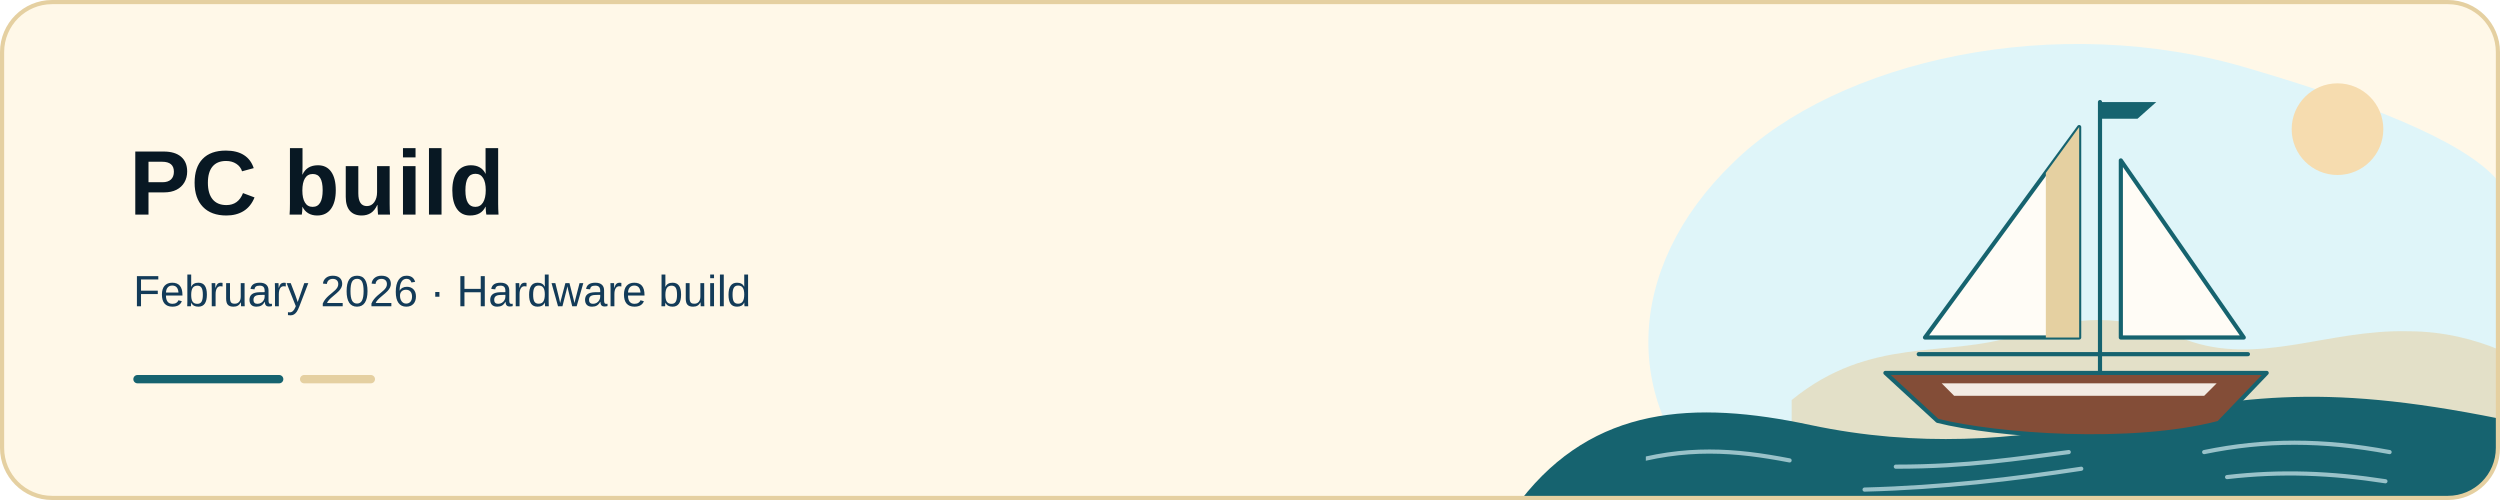
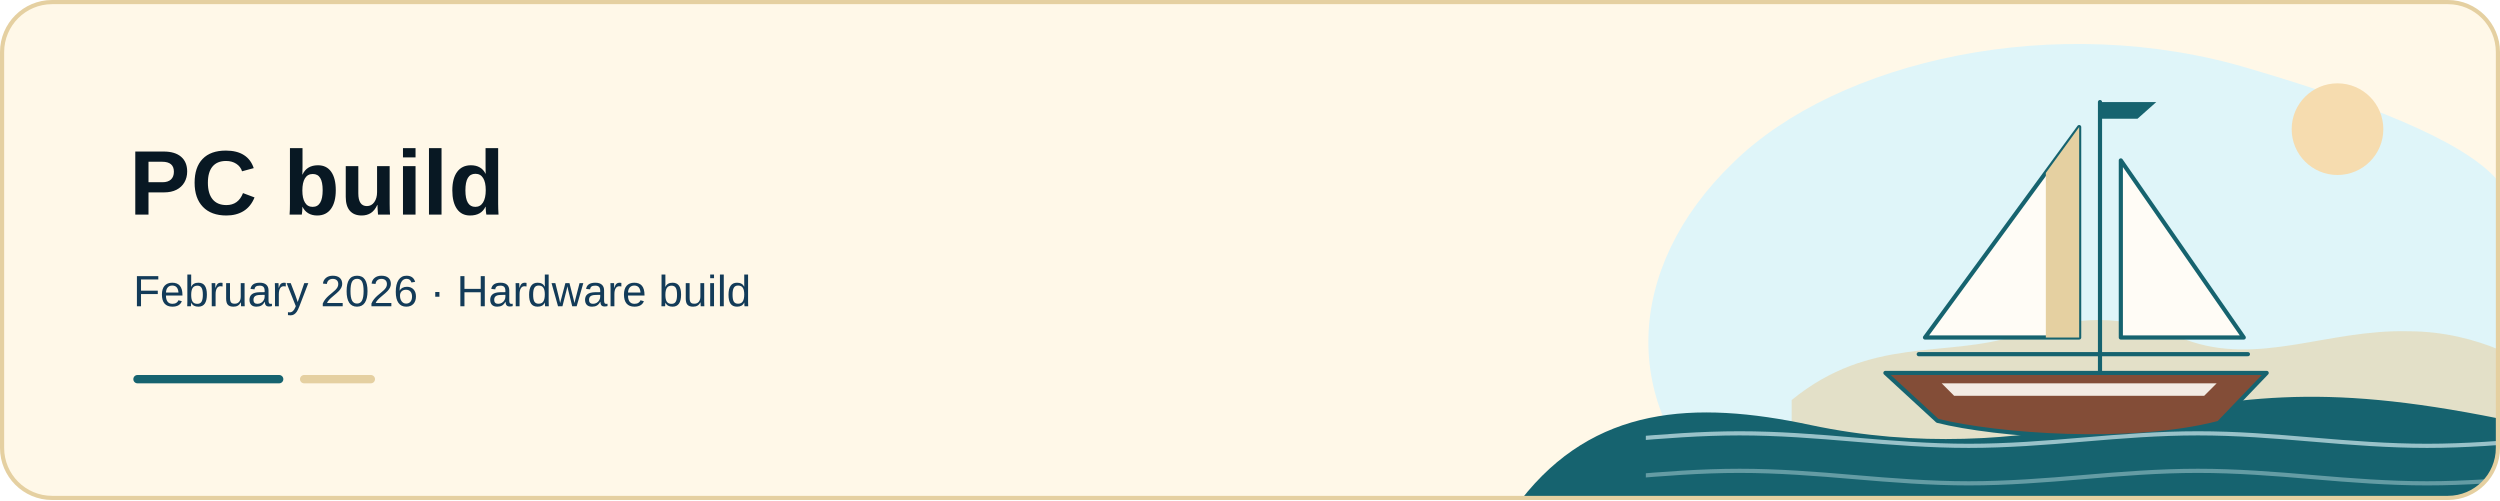
<svg xmlns="http://www.w3.org/2000/svg" width="1200" height="240" viewBox="0 0 1200 240" role="img" aria-labelledby="title description">
  <defs>
    <clipPath id="edge">
      <rect x="1" y="1" width="1198" height="238" rx="24" />
    </clipPath>
    <clipPath id="sailing-area">
      <rect x="790" y="24" width="410" height="216" />
    </clipPath>
    <g id="boat">
      <path class="rigging" d="M1008 49v138m-87-17h158" />
      <path class="sail" d="m998 61-74 101h74Z" />
      <path class="rigging" d="m998 61-74 101h74Z" />
      <path class="gold" d="m998 61-16 22v79h16Z" />
      <path class="sail" d="m1018 77 59 85h-59Z" />
      <path class="rigging" d="m1018 77 59 85h-59Z" />
      <path class="accent" d="M1008 49h27l-9 8h-18Z" />
      <path class="hull" d="M905 179h183l-23 24c-42 11-107 6-135-1Z" />
      <path class="rigging" d="M905 179h183l-23 24c-42 11-107 6-135-1Z" />
      <path class="sail" opacity=".9" d="M932 184h132l-6 6H938Z" />
    </g>
  </defs>
  <style>
    .sky{fill:#fff8e8}.wash{fill:#dff5f9}.coast{fill:#e5d0a1}.ocean{fill:#16636f}.sun{fill:#f6dcaf}.sail{fill:#fffcf6}.hull{fill:#834d37}.ink{fill:#081823}.muted{fill:#133b58}.accent{fill:#16636f}.gold{fill:#e5d0a1}.line{fill:#16636f}.wave{fill:#dff5f9}.border{fill:#e5d0a1}.rigging{fill:none;stroke:#16636f;stroke-width:2;stroke-linecap:round;stroke-linejoin:round}.wave{fill:none;stroke:#dff5f9;stroke-width:2;stroke-linecap:round;opacity:.65}.border{fill:none;stroke:#e5d0a1;stroke-width:2}
-     .boat-track{animation:sail-by 24s linear infinite}
-     .boat-rock{transform-origin:1000px 184px;animation:gentle-bob 4s ease-in-out infinite}
-     .water-drift{animation:water-sway 8s ease-in-out infinite}
-     @keyframes sail-by{from{transform:translateX(0)}to{transform:translateX(540px)}}
-     @keyframes gentle-bob{0%,50%,100%{transform:translateY(0) rotate(0deg)}25%{transform:translateY(1.5px) rotate(0.6deg)}75%{transform:translateY(-1.5px) rotate(-0.6deg)}}
-     @keyframes water-sway{0%,50%,100%{transform:translateX(0)}25%{transform:translateX(4px)}75%{transform:translateX(-4px)}}
-     @media(prefers-reduced-motion:reduce){.boat-track,.boat-rock,.water-drift{animation:none;transform:none}}
+     .boat-rock{transform-origin:1000px 184px;animation:gentle-bob 8s ease-in-out infinite}
+     .surface-wave{animation:passing-wave 8s ease-in-out infinite}
+     .wave-back{animation-delay:-2s}
+     .breeze{animation:sea-breeze 8s ease-in-out infinite;opacity:0}
+     .breeze-lines{fill:none;stroke:#16636f;stroke-width:1.5;stroke-linecap:round}
+     .still-water{display:none}
+     @keyframes gentle-bob{0%,50%,100%{transform:translateY(0) rotate(0deg)}25%{transform:translateY(3px) rotate(0.35deg)}75%{transform:translateY(-3px) rotate(-0.35deg)}}
+     @keyframes passing-wave{0%,100%{d:path('M780 211 C798.333 209.429 816.667 208 835 208 C853.333 208 871.667 209.429 890 211 C908.333 212.571 926.667 214 945 214 C963.333 214 981.667 212.571 1000 211 C1018.333 209.429 1036.667 208 1055 208 C1073.333 208 1091.667 209.429 1110 211 C1128.333 212.571 1146.667 214 1165 214 C1183.333 214 1201.667 212.571 1220 211')}25%{d:path('M780 214 C798.333 214 816.667 212.571 835 211 C853.333 209.429 871.667 208 890 208 C908.333 208 926.667 209.429 945 211 C963.333 212.571 981.667 214 1000 214 C1018.333 214 1036.667 212.571 1055 211 C1073.333 209.429 1091.667 208 1110 208 C1128.333 208 1146.667 209.429 1165 211 C1183.333 212.571 1201.667 214 1220 214')}50%{d:path('M780 211 C798.333 212.571 816.667 214 835 214 C853.333 214 871.667 212.571 890 211 C908.333 209.429 926.667 208 945 208 C963.333 208 981.667 209.429 1000 211 C1018.333 212.571 1036.667 214 1055 214 C1073.333 214 1091.667 212.571 1110 211 C1128.333 209.429 1146.667 208 1165 208 C1183.333 208 1201.667 209.429 1220 211')}75%{d:path('M780 208 C798.333 208 816.667 209.429 835 211 C853.333 212.571 871.667 214 890 214 C908.333 214 926.667 212.571 945 211 C963.333 209.429 981.667 208 1000 208 C1018.333 208 1036.667 209.429 1055 211 C1073.333 212.571 1091.667 214 1110 214 C1128.333 214 1146.667 212.571 1165 211 C1183.333 209.429 1201.667 208 1220 208')}}
+     @keyframes sea-breeze{0%{transform:translateX(-120px);opacity:0}25%{transform:translateX(-40px);opacity:0.22}50%{transform:translateX(40px);opacity:0.132}75%,100%{transform:translateX(120px);opacity:0}}
+     @media(prefers-reduced-motion:reduce){.boat-rock,.surface-wave,.breeze{animation:none;transform:none}.animated-water,.breeze{display:none}.still-water{display:inline}}
  </style>
  <g clip-path="url(#edge)">
    <rect class="sky" width="1200" height="240" />
    <g aria-hidden="true">
      <path class="wash" d="M827 240c-49-44-48-111 5-162 50-49 155-73 248-45 68 20 107 38 120 55v152Z" />
      <circle class="sun" cx="1122" cy="62" r="22" />
      <path class="coast" opacity=".55" d="M860 192c38-31 74-20 108-31 37-12 54-8 81 2 35 13 68-5 107-4 17 0 32 4 44 9v72H860Z" />
      <path class="ocean" d="M730 240c35-45 83-48 139-36 52 11 98 7 140-1 66-12 102-20 191-2v39Z" />
      <g clip-path="url(#sailing-area)">
-         <g class="boat-track">
-           <g class="boat-rock">
-             <use href="#boat" />
-           </g>
-           <g transform="translate(-540 0)">
-             <g class="boat-rock">
-               <use href="#boat" />
-             </g>
+         <g class="breeze">
+           <path class="breeze-lines" d="M916 93h34c13 0 20-4 23-10m-80 31h37c16 0 23-4 29-11m-24 36h27c10 0 18-3 22-9" />
+         </g>
+         <g class="boat-rock">
+           <use href="#boat" />
+         </g>
+         <g class="animated-water wave" opacity=".75">
+           <path class="surface-wave" d="M780 211 C798.333 209.429 816.667 208 835 208 C853.333 208 871.667 209.429 890 211 C908.333 212.571 926.667 214 945 214 C963.333 214 981.667 212.571 1000 211 C1018.333 209.429 1036.667 208 1055 208 C1073.333 208 1091.667 209.429 1110 211 C1128.333 212.571 1146.667 214 1165 214 C1183.333 214 1201.667 212.571 1220 211" />
+           <g transform="translate(0 18)" opacity=".6">
+             <path class="surface-wave wave-back" d="M780 211 C798.333 209.429 816.667 208 835 208 C853.333 208 871.667 209.429 890 211 C908.333 212.571 926.667 214 945 214 C963.333 214 981.667 212.571 1000 211 C1018.333 209.429 1036.667 208 1055 208 C1073.333 208 1091.667 209.429 1110 211 C1128.333 212.571 1146.667 214 1165 214 C1183.333 214 1201.667 212.571 1220 211" />
          </g>
        </g>
-         <g class="water-drift">
+         <g class="still-water">
          <path class="wave" d="M779 223c30-9 54-7 80-2m51 3c35 0 59-4 83-7m65 0c29-6 57-6 89 0" />
          <path class="wave" d="M895 235c38-1 71-5 104-10m70 4c26-3 50-2 76 2" />
        </g>
      </g>
      <rect class="accent" x="64" y="180" width="72" height="4" rx="2" />
      <rect class="gold" x="144" y="180" width="36" height="4" rx="2" />
    </g>
    <g font-family="Segoe UI, Arial, sans-serif">
      <text class="ink" x="62" y="103" font-size="44" font-weight="700" letter-spacing=".25">PC build</text>
      <text class="muted" x="64" y="147" font-size="21" font-weight="400">February 2026 · Hardware build</text>
    </g>
  </g>
  <rect class="border" x="1" y="1" width="1198" height="238" rx="24" />
</svg>
